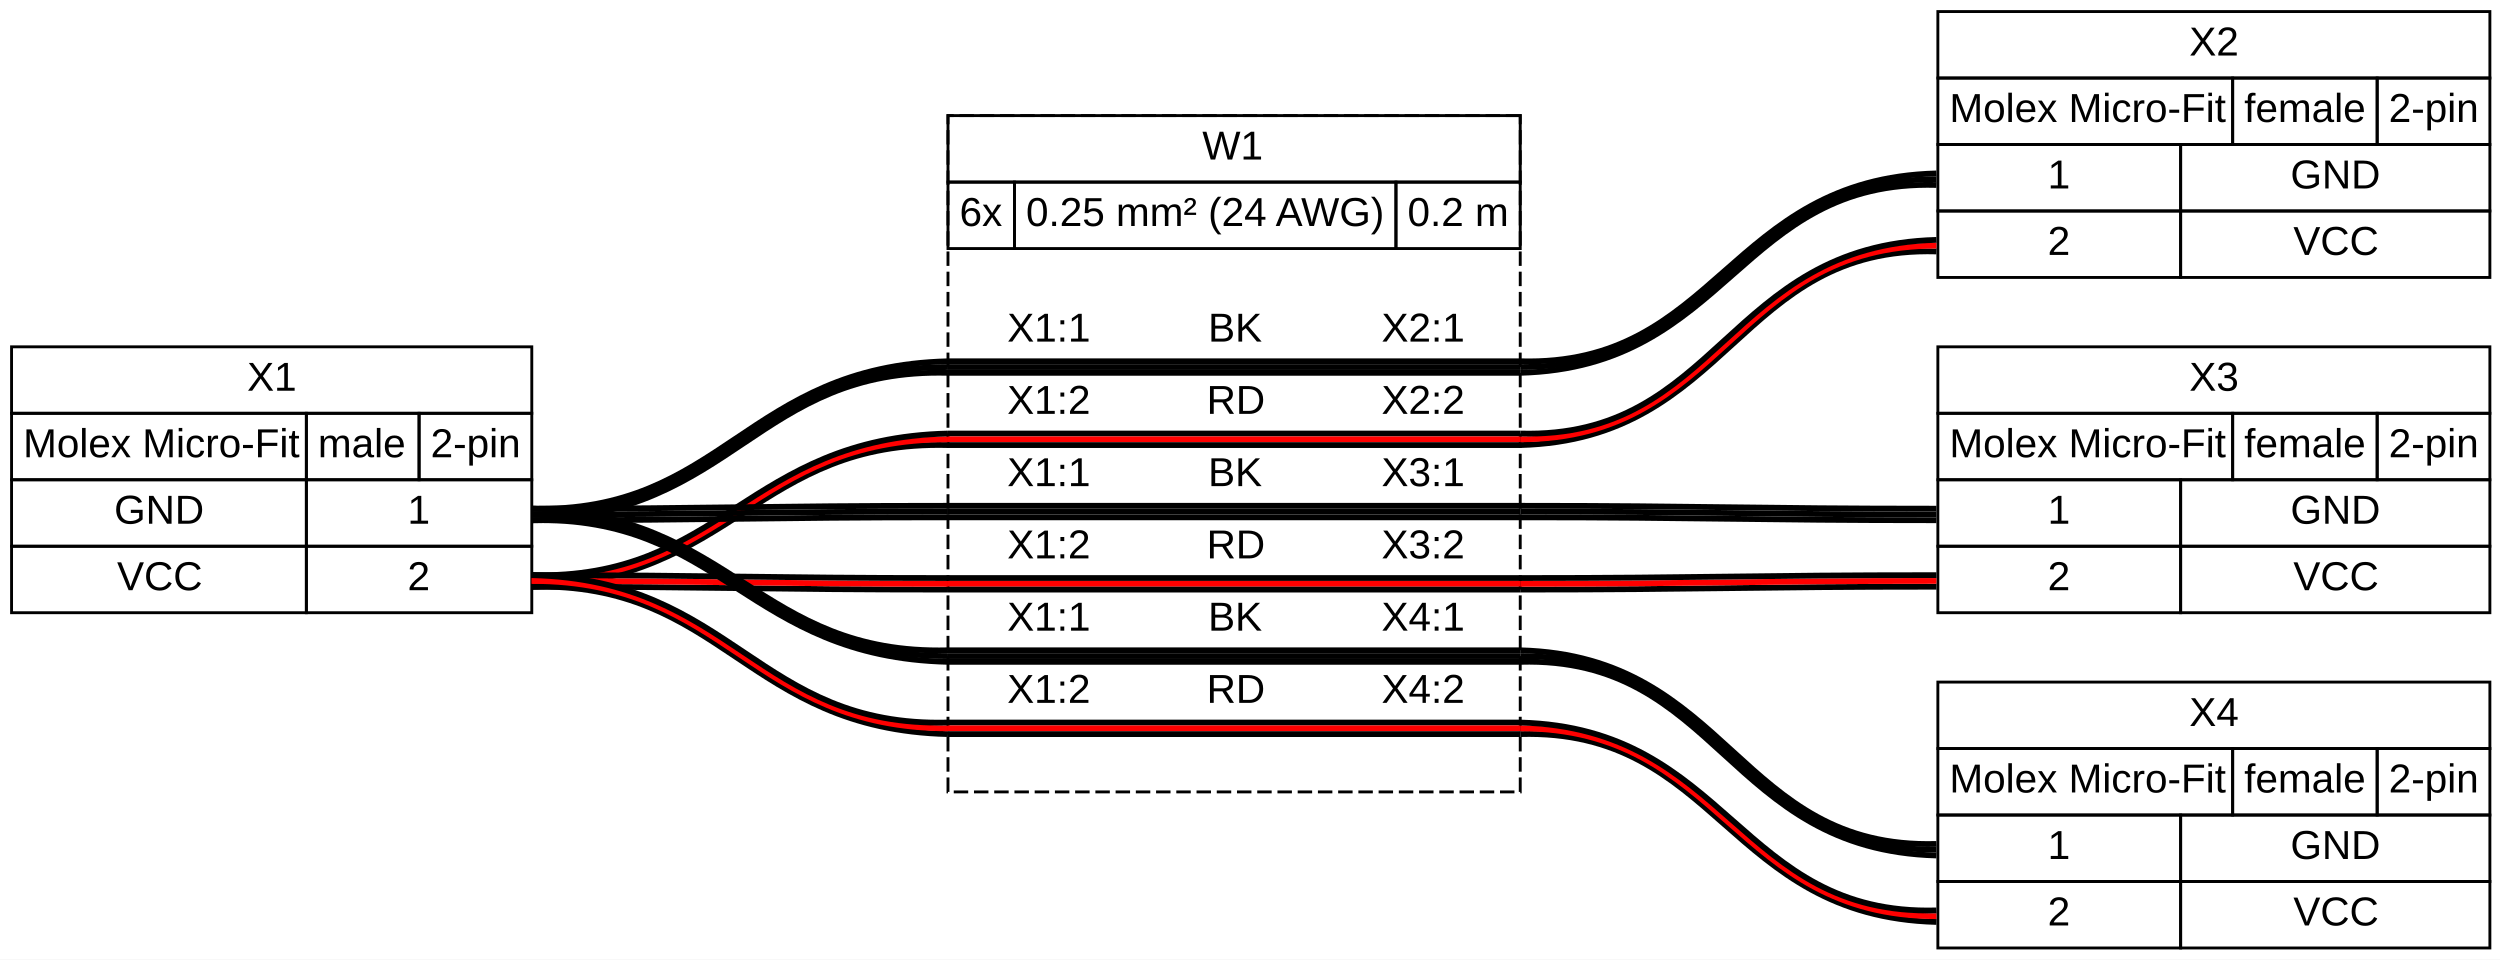
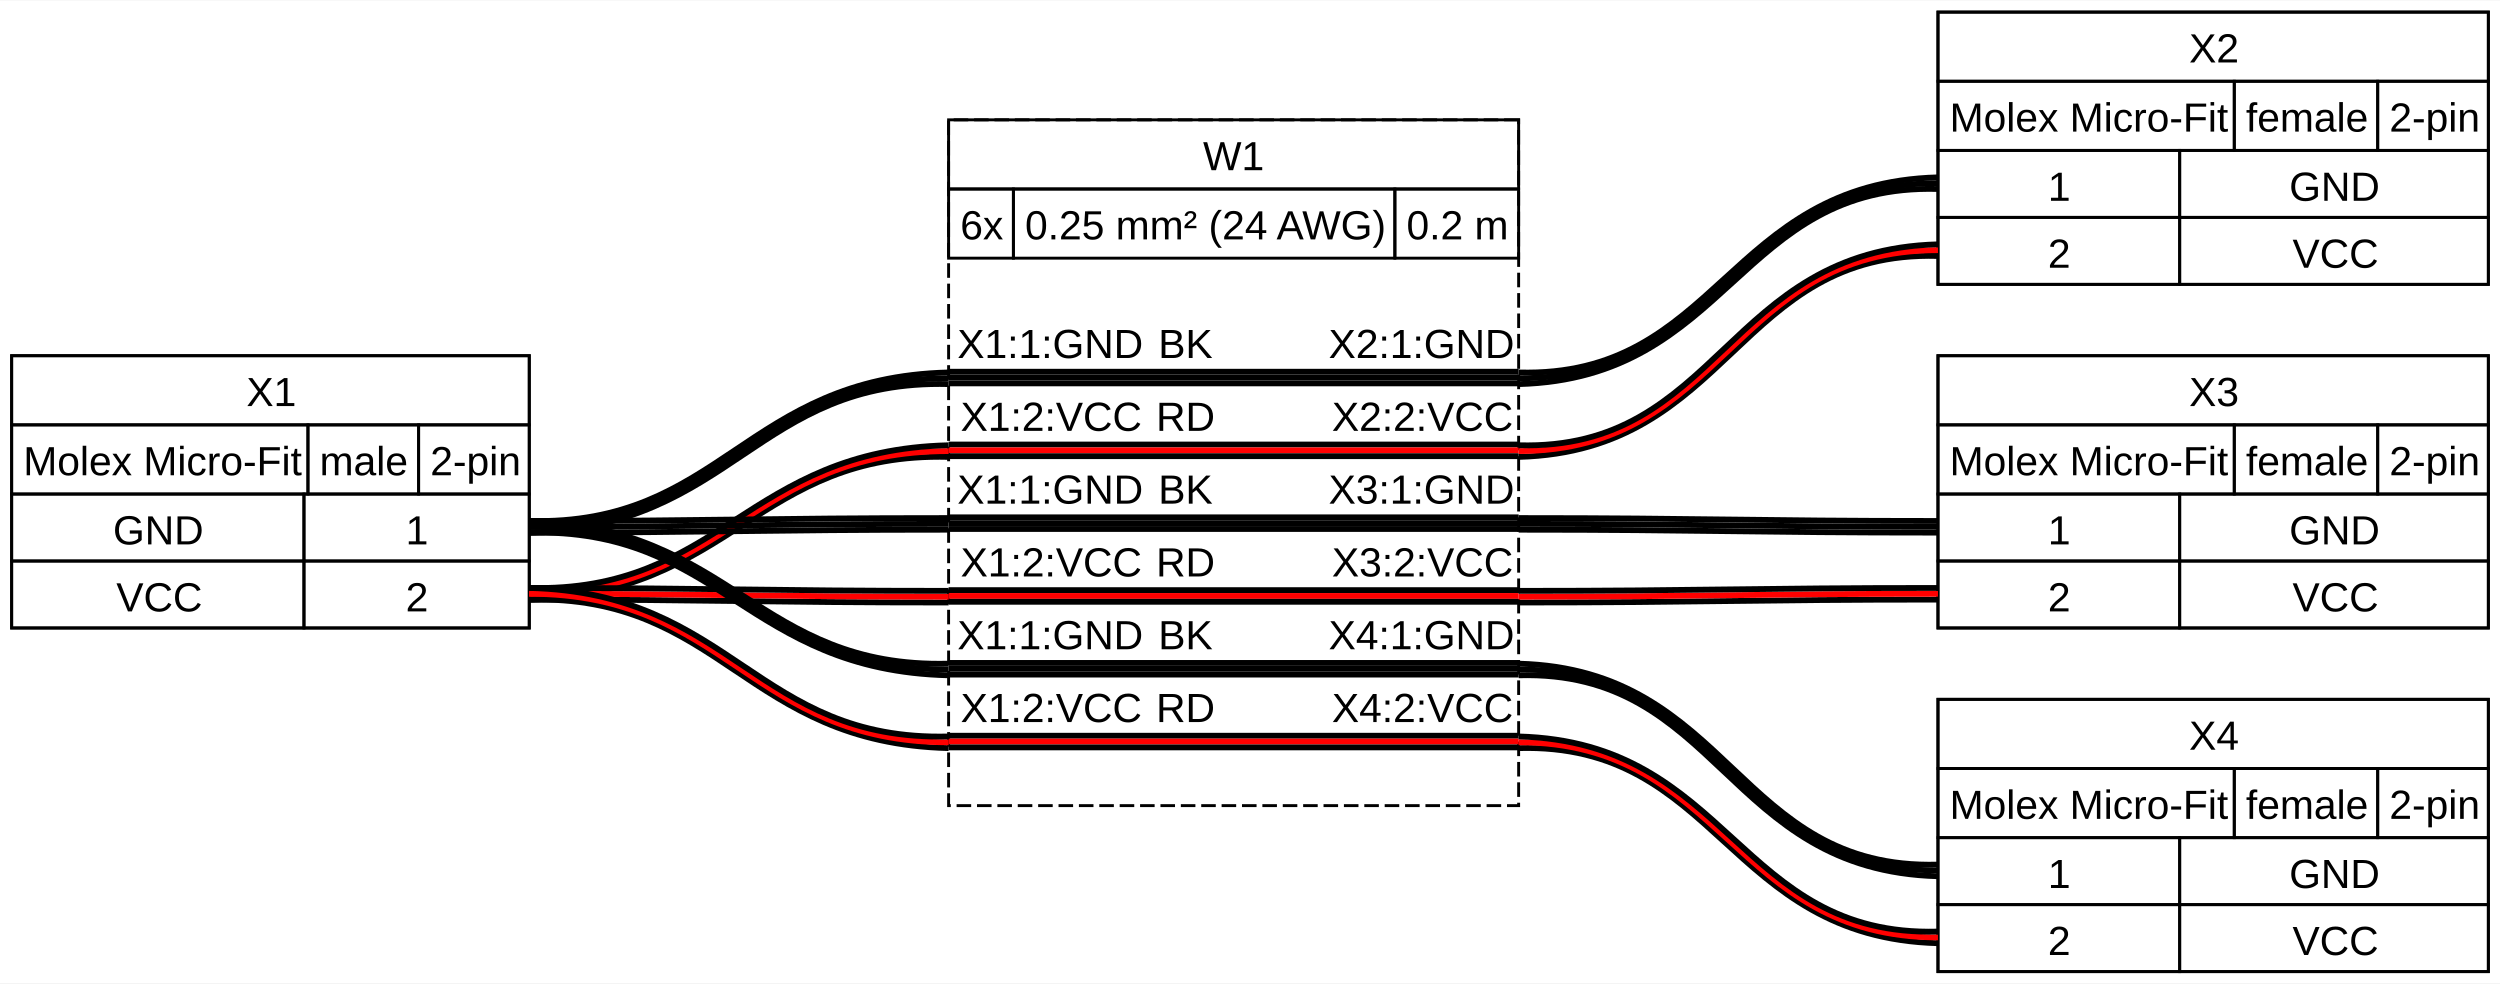
- <svg xmlns="http://www.w3.org/2000/svg" width="865pt" height="332pt" viewBox="0.00 0.00 865.00 332.00">
-   <g id="graph0" class="graph" transform="scale(1 1) rotate(0) translate(4 328)">
-     <polygon fill="white" stroke="transparent" points="-4,4 -4,-328 861,-328 861,4 -4,4" />
+ <svg xmlns="http://www.w3.org/2000/svg" width="859pt" height="338pt" viewBox="0.00 0.00 858.50 337.50">
+   <g id="graph0" class="graph" transform="scale(1 1) rotate(0) translate(4 333.5)">
+     <polygon fill="#ffffff" stroke="none" points="-4,4 -4,-333.5 854.5,-333.5 854.5,4 -4,4" />
    <g id="node1" class="node">
-       <polygon fill="white" stroke="transparent" points="180,-208 0,-208 0,-116 180,-116 180,-208" />
-       <polygon fill="none" stroke="black" points="0,-185 0,-208 180,-208 180,-185 0,-185" />
-       <text text-anchor="start" x="81.5" y="-192.8" font-family="arial" font-size="14.00">X1</text>
-       <polygon fill="none" stroke="black" points="0,-162 0,-185 102,-185 102,-162 0,-162" />
-       <text text-anchor="start" x="4" y="-169.8" font-family="arial" font-size="14.00">Molex Micro-Fit</text>
-       <polygon fill="none" stroke="black" points="102,-162 102,-185 141,-185 141,-162 102,-162" />
-       <text text-anchor="start" x="106" y="-169.8" font-family="arial" font-size="14.00">male</text>
-       <polygon fill="none" stroke="black" points="141,-162 141,-185 180,-185 180,-162 141,-162" />
-       <text text-anchor="start" x="145" y="-169.8" font-family="arial" font-size="14.00">2-pin</text>
-       <polygon fill="none" stroke="black" points="0,-139 0,-162 102,-162 102,-139 0,-139" />
-       <text text-anchor="start" x="35.5" y="-146.8" font-family="arial" font-size="14.00">GND</text>
-       <polygon fill="none" stroke="black" points="102,-139 102,-162 180,-162 180,-139 102,-139" />
-       <text text-anchor="start" x="137" y="-146.8" font-family="arial" font-size="14.00">1</text>
-       <polygon fill="none" stroke="black" points="0,-116 0,-139 102,-139 102,-116 0,-116" />
-       <text text-anchor="start" x="36.5" y="-123.8" font-family="arial" font-size="14.00">VCC</text>
-       <polygon fill="none" stroke="black" points="102,-116 102,-139 180,-139 180,-116 102,-116" />
-       <text text-anchor="start" x="137" y="-123.8" font-family="arial" font-size="14.00">2</text>
+       <polygon fill="#ffffff" stroke="black" points="177.75,-211.5 0,-211.5 0,-118 177.75,-118 177.75,-211.5" />
+       <polygon fill="none" stroke="black" points="0,-187.75 0,-211.5 177.75,-211.5 177.75,-187.75 0,-187.75" />
+       <text text-anchor="start" x="80.62" y="-194.2" font-family="arial" font-size="14.00">X1</text>
+       <polygon fill="none" stroke="black" points="0,-164 0,-187.75 101.75,-187.75 101.75,-164 0,-164" />
+       <text text-anchor="start" x="4" y="-170.45" font-family="arial" font-size="14.00">Molex Micro-Fit</text>
+       <polygon fill="none" stroke="black" points="101.75,-164 101.75,-187.75 139.75,-187.75 139.75,-164 101.75,-164" />
+       <text text-anchor="start" x="105.75" y="-170.45" font-family="arial" font-size="14.00">male</text>
+       <polygon fill="none" stroke="black" points="139.75,-164 139.75,-187.75 177.75,-187.75 177.75,-164 139.75,-164" />
+       <text text-anchor="start" x="143.75" y="-170.45" font-family="arial" font-size="14.00">2-pin</text>
+       <polygon fill="none" stroke="black" points="0,-141 0,-164 100.38,-164 100.38,-141 0,-141" />
+       <text text-anchor="start" x="34.81" y="-146.7" font-family="arial" font-size="14.00">GND</text>
+       <polygon fill="none" stroke="black" points="100.38,-141 100.38,-164 177.75,-164 177.75,-141 100.38,-141" />
+       <text text-anchor="start" x="135.31" y="-146.7" font-family="arial" font-size="14.00">1</text>
+       <polygon fill="none" stroke="black" points="0,-118 0,-141 100.38,-141 100.38,-118 0,-118" />
+       <text text-anchor="start" x="35.94" y="-123.7" font-family="arial" font-size="14.00">VCC</text>
+       <polygon fill="none" stroke="black" points="100.38,-118 100.38,-141 177.75,-141 177.75,-118 100.38,-118" />
+       <text text-anchor="start" x="135.31" y="-123.7" font-family="arial" font-size="14.00">2</text>
    </g>
    <g id="node5" class="node">
-       <polygon fill="white" stroke="black" stroke-dasharray="5,2" points="522,-288 324,-288 324,-54 522,-54 522,-288" />
-       <polygon fill="none" stroke="black" points="324,-265 324,-288 522,-288 522,-265 324,-265" />
-       <text text-anchor="start" x="412" y="-272.8" font-family="arial" font-size="14.00">W1</text>
-       <polygon fill="none" stroke="black" points="324,-242 324,-265 347,-265 347,-242 324,-242" />
-       <text text-anchor="start" x="328" y="-249.8" font-family="arial" font-size="14.00">6x</text>
-       <polygon fill="none" stroke="black" points="347,-242 347,-265 479,-265 479,-242 347,-242" />
-       <text text-anchor="start" x="351" y="-249.8" font-family="arial" font-size="14.00">0.25 mm² (24 AWG)</text>
-       <polygon fill="none" stroke="black" points="479,-242 479,-265 522,-265 522,-242 479,-242" />
-       <text text-anchor="start" x="483" y="-249.8" font-family="arial" font-size="14.00">0.2 m</text>
-       <text text-anchor="start" x="356.5" y="-228.8" font-family="arial" font-size="14.00"> </text>
-       <text text-anchor="start" x="344.5" y="-209.8" font-family="arial" font-size="14.00">X1:1</text>
-       <text text-anchor="start" x="414" y="-209.8" font-family="arial" font-size="14.00">BK</text>
-       <text text-anchor="start" x="474" y="-209.8" font-family="arial" font-size="14.00">X2:1</text>
-       <polygon fill="#000000" stroke="transparent" points="324,-202 324,-204 522,-204 522,-202 324,-202" />
-       <polygon fill="#000000" stroke="transparent" points="324,-200 324,-202 522,-202 522,-200 324,-200" />
-       <polygon fill="#000000" stroke="transparent" points="324,-198 324,-200 522,-200 522,-198 324,-198" />
-       <text text-anchor="start" x="344.5" y="-184.8" font-family="arial" font-size="14.00">X1:2</text>
-       <text text-anchor="start" x="413.5" y="-184.8" font-family="arial" font-size="14.00">RD</text>
-       <text text-anchor="start" x="474" y="-184.8" font-family="arial" font-size="14.00">X2:2</text>
-       <polygon fill="#000000" stroke="transparent" points="324,-177 324,-179 522,-179 522,-177 324,-177" />
-       <polygon fill="#ff0000" stroke="transparent" points="324,-175 324,-177 522,-177 522,-175 324,-175" />
-       <polygon fill="#000000" stroke="transparent" points="324,-173 324,-175 522,-175 522,-173 324,-173" />
-       <text text-anchor="start" x="344.5" y="-159.8" font-family="arial" font-size="14.00">X1:1</text>
-       <text text-anchor="start" x="414" y="-159.8" font-family="arial" font-size="14.00">BK</text>
-       <text text-anchor="start" x="474" y="-159.8" font-family="arial" font-size="14.00">X3:1</text>
-       <polygon fill="#000000" stroke="transparent" points="324,-152 324,-154 522,-154 522,-152 324,-152" />
-       <polygon fill="#000000" stroke="transparent" points="324,-150 324,-152 522,-152 522,-150 324,-150" />
-       <polygon fill="#000000" stroke="transparent" points="324,-148 324,-150 522,-150 522,-148 324,-148" />
-       <text text-anchor="start" x="344.5" y="-134.8" font-family="arial" font-size="14.00">X1:2</text>
-       <text text-anchor="start" x="413.5" y="-134.8" font-family="arial" font-size="14.00">RD</text>
-       <text text-anchor="start" x="474" y="-134.8" font-family="arial" font-size="14.00">X3:2</text>
-       <polygon fill="#000000" stroke="transparent" points="324,-127 324,-129 522,-129 522,-127 324,-127" />
-       <polygon fill="#ff0000" stroke="transparent" points="324,-125 324,-127 522,-127 522,-125 324,-125" />
-       <polygon fill="#000000" stroke="transparent" points="324,-123 324,-125 522,-125 522,-123 324,-123" />
-       <text text-anchor="start" x="344.5" y="-109.8" font-family="arial" font-size="14.00">X1:1</text>
-       <text text-anchor="start" x="414" y="-109.8" font-family="arial" font-size="14.00">BK</text>
-       <text text-anchor="start" x="474" y="-109.8" font-family="arial" font-size="14.00">X4:1</text>
-       <polygon fill="#000000" stroke="transparent" points="324,-102 324,-104 522,-104 522,-102 324,-102" />
-       <polygon fill="#000000" stroke="transparent" points="324,-100 324,-102 522,-102 522,-100 324,-100" />
-       <polygon fill="#000000" stroke="transparent" points="324,-98 324,-100 522,-100 522,-98 324,-98" />
-       <text text-anchor="start" x="344.5" y="-84.8" font-family="arial" font-size="14.00">X1:2</text>
-       <text text-anchor="start" x="413.5" y="-84.8" font-family="arial" font-size="14.00">RD</text>
-       <text text-anchor="start" x="474" y="-84.8" font-family="arial" font-size="14.00">X4:2</text>
-       <polygon fill="#000000" stroke="transparent" points="324,-77 324,-79 522,-79 522,-77 324,-77" />
-       <polygon fill="#ff0000" stroke="transparent" points="324,-75 324,-77 522,-77 522,-75 324,-75" />
-       <polygon fill="#000000" stroke="transparent" points="324,-73 324,-75 522,-75 522,-73 324,-73" />
-       <text text-anchor="start" x="356.5" y="-59.8" font-family="arial" font-size="14.00"> </text>
+       <polygon fill="#ffffff" stroke="black" stroke-dasharray="5,2" points="517.5,-292.5 321.75,-292.5 321.75,-57 517.5,-57 517.5,-292.5" />
+       <polygon fill="none" stroke="black" points="321.75,-268.75 321.75,-292.5 517.5,-292.5 517.5,-268.75 321.75,-268.75" />
+       <text text-anchor="start" x="409.12" y="-275.2" font-family="arial" font-size="14.00">W1</text>
+       <polygon fill="none" stroke="black" points="321.75,-245 321.75,-268.75 344,-268.75 344,-245 321.75,-245" />
+       <text text-anchor="start" x="325.75" y="-251.45" font-family="arial" font-size="14.00">6x</text>
+       <polygon fill="none" stroke="black" points="344,-245 344,-268.75 475,-268.75 475,-245 344,-245" />
+       <text text-anchor="start" x="348" y="-251.45" font-family="arial" font-size="14.00">0.25 mm² (24 AWG)</text>
+       <polygon fill="none" stroke="black" points="475,-245 475,-268.75 517.5,-268.75 517.5,-245 475,-245" />
+       <text text-anchor="start" x="479" y="-251.45" font-family="arial" font-size="14.00">0.2 m</text>
+       <text text-anchor="start" x="354" y="-229.7" font-family="arial" font-size="14.00"> </text>
+       <text text-anchor="start" x="324.75" y="-210.7" font-family="arial" font-size="14.00">X1:1:GND</text>
+       <text text-anchor="start" x="393.75" y="-210.7" font-family="arial" font-size="14.00">     BK    </text>
+       <text text-anchor="start" x="452.25" y="-210.7" font-family="arial" font-size="14.00">X2:1:GND</text>
+       <polygon fill="#000000" stroke="none" points="321.75,-205 321.75,-207 517.5,-207 517.5,-205 321.75,-205" />
+       <polygon fill="#000000" stroke="none" points="321.75,-203 321.75,-205 517.5,-205 517.5,-203 321.75,-203" />
+       <polygon fill="#000000" stroke="none" points="321.75,-201 321.75,-203 517.5,-203 517.5,-201 321.75,-201" />
+       <text text-anchor="start" x="325.88" y="-185.7" font-family="arial" font-size="14.00">X1:2:VCC</text>
+       <text text-anchor="start" x="393" y="-185.7" font-family="arial" font-size="14.00">     RD    </text>
+       <text text-anchor="start" x="453.38" y="-185.7" font-family="arial" font-size="14.00">X2:2:VCC</text>
+       <polygon fill="#000000" stroke="none" points="321.75,-180 321.75,-182 517.5,-182 517.5,-180 321.75,-180" />
+       <polygon fill="#ff0000" stroke="none" points="321.75,-178 321.75,-180 517.5,-180 517.5,-178 321.75,-178" />
+       <polygon fill="#000000" stroke="none" points="321.75,-176 321.75,-178 517.5,-178 517.5,-176 321.75,-176" />
+       <text text-anchor="start" x="324.75" y="-160.7" font-family="arial" font-size="14.00">X1:1:GND</text>
+       <text text-anchor="start" x="393.75" y="-160.7" font-family="arial" font-size="14.00">     BK    </text>
+       <text text-anchor="start" x="452.25" y="-160.7" font-family="arial" font-size="14.00">X3:1:GND</text>
+       <polygon fill="#000000" stroke="none" points="321.75,-155 321.75,-157 517.5,-157 517.5,-155 321.75,-155" />
+       <polygon fill="#000000" stroke="none" points="321.75,-153 321.75,-155 517.5,-155 517.5,-153 321.75,-153" />
+       <polygon fill="#000000" stroke="none" points="321.75,-151 321.75,-153 517.5,-153 517.5,-151 321.75,-151" />
+       <text text-anchor="start" x="325.88" y="-135.7" font-family="arial" font-size="14.00">X1:2:VCC</text>
+       <text text-anchor="start" x="393" y="-135.7" font-family="arial" font-size="14.00">     RD    </text>
+       <text text-anchor="start" x="453.38" y="-135.7" font-family="arial" font-size="14.00">X3:2:VCC</text>
+       <polygon fill="#000000" stroke="none" points="321.75,-130 321.75,-132 517.5,-132 517.5,-130 321.75,-130" />
+       <polygon fill="#ff0000" stroke="none" points="321.75,-128 321.75,-130 517.5,-130 517.5,-128 321.75,-128" />
+       <polygon fill="#000000" stroke="none" points="321.75,-126 321.75,-128 517.5,-128 517.5,-126 321.75,-126" />
+       <text text-anchor="start" x="324.75" y="-110.7" font-family="arial" font-size="14.00">X1:1:GND</text>
+       <text text-anchor="start" x="393.75" y="-110.7" font-family="arial" font-size="14.00">     BK    </text>
+       <text text-anchor="start" x="452.25" y="-110.7" font-family="arial" font-size="14.00">X4:1:GND</text>
+       <polygon fill="#000000" stroke="none" points="321.75,-105 321.75,-107 517.5,-107 517.5,-105 321.75,-105" />
+       <polygon fill="#000000" stroke="none" points="321.75,-103 321.75,-105 517.5,-105 517.5,-103 321.75,-103" />
+       <polygon fill="#000000" stroke="none" points="321.75,-101 321.75,-103 517.5,-103 517.5,-101 321.75,-101" />
+       <text text-anchor="start" x="325.88" y="-85.7" font-family="arial" font-size="14.00">X1:2:VCC</text>
+       <text text-anchor="start" x="393" y="-85.7" font-family="arial" font-size="14.00">     RD    </text>
+       <text text-anchor="start" x="453.38" y="-85.7" font-family="arial" font-size="14.00">X4:2:VCC</text>
+       <polygon fill="#000000" stroke="none" points="321.75,-80 321.75,-82 517.5,-82 517.5,-80 321.75,-80" />
+       <polygon fill="#ff0000" stroke="none" points="321.75,-78 321.75,-80 517.5,-80 517.5,-78 321.75,-78" />
+       <polygon fill="#000000" stroke="none" points="321.75,-76 321.75,-78 517.5,-78 517.5,-76 321.75,-76" />
+       <text text-anchor="start" x="354" y="-60.7" font-family="arial" font-size="14.00"> </text>
    </g>
    <g id="edge1" class="edge">
-       <path fill="none" stroke="#000000" stroke-width="2" d="M180,-148C249.87,-149.68 258.08,-200.68 324,-199" />
-       <path fill="none" stroke="#000000" stroke-width="2" d="M180,-150C247.9,-150 256.1,-201 324,-201" />
-       <path fill="none" stroke="#000000" stroke-width="2" d="M180,-152C245.92,-150.32 254.13,-201.32 324,-203" />
+       <path fill="none" stroke="#000000" stroke-width="2" d="M177.75,-150.75C247.62,-152.43 255.83,-203.43 321.75,-201.75" />
+       <path fill="none" stroke="#000000" stroke-width="2" d="M177.75,-152.75C245.65,-152.75 253.85,-203.75 321.75,-203.75" />
+       <path fill="none" stroke="#000000" stroke-width="2" d="M177.75,-154.75C243.67,-153.07 251.88,-204.07 321.75,-205.75" />
    </g>
    <g id="edge3" class="edge">
-       <path fill="none" stroke="#000000" stroke-width="2" d="M180,-125C249.57,-126.65 258.36,-175.65 324,-174" />
-       <path fill="none" stroke="#ff0000" stroke-width="2" d="M180,-127C247.6,-127 256.4,-176 324,-176" />
-       <path fill="none" stroke="#000000" stroke-width="2" d="M180,-129C245.64,-127.35 254.43,-176.35 324,-178" />
+       <path fill="none" stroke="#000000" stroke-width="2" d="M177.75,-127.75C247.32,-129.4 256.11,-178.4 321.75,-176.75" />
+       <path fill="none" stroke="#ff0000" stroke-width="2" d="M177.75,-129.75C245.35,-129.75 254.15,-178.75 321.75,-178.75" />
+       <path fill="none" stroke="#000000" stroke-width="2" d="M177.75,-131.75C243.39,-130.1 252.18,-179.1 321.75,-180.75" />
    </g>
    <g id="edge5" class="edge">
-       <path fill="none" stroke="#000000" stroke-width="2" d="M180,-148C244.13,-148 260.12,-149 324,-149" />
-       <path fill="none" stroke="#000000" stroke-width="2" d="M180,-150C244,-150 260,-151 324,-151" />
-       <path fill="none" stroke="#000000" stroke-width="2" d="M180,-152C243.88,-152 259.87,-153 324,-153" />
+       <path fill="none" stroke="#000000" stroke-width="2" d="M177.75,-150.75C241.88,-150.75 257.87,-151.75 321.75,-151.75" />
+       <path fill="none" stroke="#000000" stroke-width="2" d="M177.75,-152.75C241.75,-152.75 257.75,-153.75 321.75,-153.75" />
+       <path fill="none" stroke="#000000" stroke-width="2" d="M177.75,-154.75C241.63,-154.75 257.62,-155.75 321.75,-155.75" />
    </g>
    <g id="edge7" class="edge">
-       <path fill="none" stroke="#000000" stroke-width="2" d="M180,-125C243.88,-125 259.87,-124 324,-124" />
-       <path fill="none" stroke="#ff0000" stroke-width="2" d="M180,-127C244,-127 260,-126 324,-126" />
-       <path fill="none" stroke="#000000" stroke-width="2" d="M180,-129C244.13,-129 260.12,-128 324,-128" />
+       <path fill="none" stroke="#000000" stroke-width="2" d="M177.75,-127.75C241.63,-127.75 257.62,-126.75 321.75,-126.75" />
+       <path fill="none" stroke="#ff0000" stroke-width="2" d="M177.75,-129.75C241.75,-129.75 257.75,-128.75 321.75,-128.75" />
+       <path fill="none" stroke="#000000" stroke-width="2" d="M177.75,-131.75C241.88,-131.75 257.87,-130.75 321.75,-130.75" />
    </g>
    <g id="edge9" class="edge">
-       <path fill="none" stroke="#000000" stroke-width="2" d="M180,-148C245.64,-149.65 254.43,-100.65 324,-99" />
-       <path fill="none" stroke="#000000" stroke-width="2" d="M180,-150C247.6,-150 256.4,-101 324,-101" />
-       <path fill="none" stroke="#000000" stroke-width="2" d="M180,-152C249.57,-150.35 258.36,-101.35 324,-103" />
+       <path fill="none" stroke="#000000" stroke-width="2" d="M177.75,-150.75C243.39,-152.4 252.18,-103.4 321.75,-101.75" />
+       <path fill="none" stroke="#000000" stroke-width="2" d="M177.75,-152.75C245.35,-152.75 254.15,-103.75 321.75,-103.75" />
+       <path fill="none" stroke="#000000" stroke-width="2" d="M177.75,-154.75C247.32,-153.1 256.11,-104.1 321.75,-105.75" />
    </g>
    <g id="edge11" class="edge">
-       <path fill="none" stroke="#000000" stroke-width="2" d="M180,-125C245.92,-126.68 254.13,-75.68 324,-74" />
-       <path fill="none" stroke="#ff0000" stroke-width="2" d="M180,-127C247.9,-127 256.1,-76 324,-76" />
-       <path fill="none" stroke="#000000" stroke-width="2" d="M180,-129C249.87,-127.32 258.08,-76.32 324,-78" />
+       <path fill="none" stroke="#000000" stroke-width="2" d="M177.75,-127.75C243.67,-129.43 251.88,-78.43 321.75,-76.75" />
+       <path fill="none" stroke="#ff0000" stroke-width="2" d="M177.75,-129.75C245.65,-129.75 253.85,-78.75 321.75,-78.75" />
+       <path fill="none" stroke="#000000" stroke-width="2" d="M177.75,-131.75C247.62,-130.07 255.83,-79.07 321.75,-80.75" />
    </g>
    <g id="node2" class="node">
-       <polygon fill="white" stroke="transparent" points="857,-324 666,-324 666,-232 857,-232 857,-324" />
-       <polygon fill="none" stroke="black" points="666.5,-301 666.5,-324 857.5,-324 857.5,-301 666.5,-301" />
-       <text text-anchor="start" x="753.5" y="-308.8" font-family="arial" font-size="14.00">X2</text>
-       <polygon fill="none" stroke="black" points="666.5,-278 666.5,-301 768.5,-301 768.5,-278 666.5,-278" />
-       <text text-anchor="start" x="670.5" y="-285.8" font-family="arial" font-size="14.00">Molex Micro-Fit</text>
-       <polygon fill="none" stroke="black" points="768.5,-278 768.5,-301 818.5,-301 818.5,-278 768.5,-278" />
-       <text text-anchor="start" x="772.5" y="-285.8" font-family="arial" font-size="14.00">female</text>
-       <polygon fill="none" stroke="black" points="818.5,-278 818.5,-301 857.5,-301 857.5,-278 818.5,-278" />
-       <text text-anchor="start" x="822.5" y="-285.8" font-family="arial" font-size="14.00">2-pin</text>
-       <polygon fill="none" stroke="black" points="666.5,-255 666.5,-278 750.5,-278 750.5,-255 666.5,-255" />
-       <text text-anchor="start" x="704.5" y="-262.8" font-family="arial" font-size="14.00">1</text>
-       <polygon fill="none" stroke="black" points="750.5,-255 750.5,-278 857.5,-278 857.5,-255 750.5,-255" />
-       <text text-anchor="start" x="788.5" y="-262.8" font-family="arial" font-size="14.00">GND</text>
-       <polygon fill="none" stroke="black" points="666.5,-232 666.5,-255 750.5,-255 750.5,-232 666.5,-232" />
-       <text text-anchor="start" x="704.5" y="-239.8" font-family="arial" font-size="14.00">2</text>
-       <polygon fill="none" stroke="black" points="750.5,-232 750.5,-255 857.5,-255 857.5,-232 750.5,-232" />
-       <text text-anchor="start" x="789.5" y="-239.8" font-family="arial" font-size="14.00">VCC</text>
+       <polygon fill="#ffffff" stroke="black" points="850.5,-329.5 661.5,-329.5 661.5,-236 850.5,-236 850.5,-329.5" />
+       <polygon fill="none" stroke="black" points="661.5,-305.75 661.5,-329.5 850.5,-329.5 850.5,-305.75 661.5,-305.75" />
+       <text text-anchor="start" x="747.75" y="-312.2" font-family="arial" font-size="14.00">X2</text>
+       <polygon fill="none" stroke="black" points="661.5,-282 661.5,-305.75 763.25,-305.75 763.25,-282 661.5,-282" />
+       <text text-anchor="start" x="665.5" y="-288.45" font-family="arial" font-size="14.00">Molex Micro-Fit</text>
+       <polygon fill="none" stroke="black" points="763.25,-282 763.25,-305.75 812.5,-305.75 812.5,-282 763.25,-282" />
+       <text text-anchor="start" x="767.25" y="-288.45" font-family="arial" font-size="14.00">female</text>
+       <polygon fill="none" stroke="black" points="812.5,-282 812.5,-305.75 850.5,-305.75 850.5,-282 812.5,-282" />
+       <text text-anchor="start" x="816.5" y="-288.45" font-family="arial" font-size="14.00">2-pin</text>
+       <polygon fill="none" stroke="black" points="661.5,-259 661.5,-282 744.5,-282 744.5,-259 661.5,-259" />
+       <text text-anchor="start" x="699.25" y="-264.7" font-family="arial" font-size="14.00">1</text>
+       <polygon fill="none" stroke="black" points="744.5,-259 744.5,-282 850.5,-282 850.5,-259 744.5,-259" />
+       <text text-anchor="start" x="782.12" y="-264.7" font-family="arial" font-size="14.00">GND</text>
+       <polygon fill="none" stroke="black" points="661.5,-236 661.5,-259 744.5,-259 744.5,-236 661.5,-236" />
+       <text text-anchor="start" x="699.25" y="-241.7" font-family="arial" font-size="14.00">2</text>
+       <polygon fill="none" stroke="black" points="744.5,-236 744.5,-259 850.5,-259 850.5,-236 744.5,-236" />
+       <text text-anchor="start" x="783.25" y="-241.7" font-family="arial" font-size="14.00">VCC</text>
    </g>
    <g id="node3" class="node">
-       <polygon fill="white" stroke="transparent" points="857,-208 666,-208 666,-116 857,-116 857,-208" />
-       <polygon fill="none" stroke="black" points="666.5,-185 666.5,-208 857.5,-208 857.5,-185 666.5,-185" />
-       <text text-anchor="start" x="753.5" y="-192.8" font-family="arial" font-size="14.00">X3</text>
-       <polygon fill="none" stroke="black" points="666.5,-162 666.5,-185 768.5,-185 768.5,-162 666.5,-162" />
-       <text text-anchor="start" x="670.5" y="-169.8" font-family="arial" font-size="14.00">Molex Micro-Fit</text>
-       <polygon fill="none" stroke="black" points="768.5,-162 768.5,-185 818.5,-185 818.5,-162 768.5,-162" />
-       <text text-anchor="start" x="772.5" y="-169.8" font-family="arial" font-size="14.00">female</text>
-       <polygon fill="none" stroke="black" points="818.5,-162 818.5,-185 857.5,-185 857.5,-162 818.5,-162" />
-       <text text-anchor="start" x="822.5" y="-169.8" font-family="arial" font-size="14.00">2-pin</text>
-       <polygon fill="none" stroke="black" points="666.5,-139 666.5,-162 750.5,-162 750.5,-139 666.5,-139" />
-       <text text-anchor="start" x="704.5" y="-146.8" font-family="arial" font-size="14.00">1</text>
-       <polygon fill="none" stroke="black" points="750.5,-139 750.5,-162 857.5,-162 857.5,-139 750.5,-139" />
-       <text text-anchor="start" x="788.5" y="-146.8" font-family="arial" font-size="14.00">GND</text>
-       <polygon fill="none" stroke="black" points="666.5,-116 666.5,-139 750.5,-139 750.5,-116 666.5,-116" />
-       <text text-anchor="start" x="704.5" y="-123.8" font-family="arial" font-size="14.00">2</text>
-       <polygon fill="none" stroke="black" points="750.5,-116 750.5,-139 857.5,-139 857.5,-116 750.5,-116" />
-       <text text-anchor="start" x="789.5" y="-123.8" font-family="arial" font-size="14.00">VCC</text>
+       <polygon fill="#ffffff" stroke="black" points="850.5,-211.5 661.5,-211.5 661.5,-118 850.5,-118 850.5,-211.5" />
+       <polygon fill="none" stroke="black" points="661.5,-187.75 661.5,-211.5 850.5,-211.5 850.5,-187.75 661.5,-187.75" />
+       <text text-anchor="start" x="747.75" y="-194.2" font-family="arial" font-size="14.00">X3</text>
+       <polygon fill="none" stroke="black" points="661.5,-164 661.5,-187.75 763.25,-187.75 763.25,-164 661.5,-164" />
+       <text text-anchor="start" x="665.5" y="-170.45" font-family="arial" font-size="14.00">Molex Micro-Fit</text>
+       <polygon fill="none" stroke="black" points="763.25,-164 763.25,-187.75 812.5,-187.75 812.5,-164 763.25,-164" />
+       <text text-anchor="start" x="767.25" y="-170.45" font-family="arial" font-size="14.00">female</text>
+       <polygon fill="none" stroke="black" points="812.5,-164 812.5,-187.75 850.5,-187.75 850.5,-164 812.5,-164" />
+       <text text-anchor="start" x="816.5" y="-170.45" font-family="arial" font-size="14.00">2-pin</text>
+       <polygon fill="none" stroke="black" points="661.5,-141 661.5,-164 744.5,-164 744.5,-141 661.5,-141" />
+       <text text-anchor="start" x="699.25" y="-146.7" font-family="arial" font-size="14.00">1</text>
+       <polygon fill="none" stroke="black" points="744.5,-141 744.5,-164 850.5,-164 850.5,-141 744.5,-141" />
+       <text text-anchor="start" x="782.12" y="-146.7" font-family="arial" font-size="14.00">GND</text>
+       <polygon fill="none" stroke="black" points="661.5,-118 661.5,-141 744.5,-141 744.5,-118 661.5,-118" />
+       <text text-anchor="start" x="699.25" y="-123.7" font-family="arial" font-size="14.00">2</text>
+       <polygon fill="none" stroke="black" points="744.5,-118 744.5,-141 850.5,-141 850.5,-118 744.5,-118" />
+       <text text-anchor="start" x="783.25" y="-123.7" font-family="arial" font-size="14.00">VCC</text>
    </g>
    <g id="node4" class="node">
-       <polygon fill="white" stroke="transparent" points="857,-92 666,-92 666,0 857,0 857,-92" />
-       <polygon fill="none" stroke="black" points="666.5,-69 666.5,-92 857.5,-92 857.5,-69 666.5,-69" />
-       <text text-anchor="start" x="753.5" y="-76.8" font-family="arial" font-size="14.00">X4</text>
-       <polygon fill="none" stroke="black" points="666.5,-46 666.5,-69 768.5,-69 768.5,-46 666.5,-46" />
-       <text text-anchor="start" x="670.5" y="-53.8" font-family="arial" font-size="14.00">Molex Micro-Fit</text>
-       <polygon fill="none" stroke="black" points="768.5,-46 768.5,-69 818.5,-69 818.5,-46 768.5,-46" />
-       <text text-anchor="start" x="772.5" y="-53.8" font-family="arial" font-size="14.00">female</text>
-       <polygon fill="none" stroke="black" points="818.5,-46 818.5,-69 857.5,-69 857.5,-46 818.5,-46" />
-       <text text-anchor="start" x="822.5" y="-53.8" font-family="arial" font-size="14.00">2-pin</text>
-       <polygon fill="none" stroke="black" points="666.5,-23 666.5,-46 750.5,-46 750.5,-23 666.5,-23" />
-       <text text-anchor="start" x="704.5" y="-30.8" font-family="arial" font-size="14.00">1</text>
-       <polygon fill="none" stroke="black" points="750.5,-23 750.5,-46 857.5,-46 857.5,-23 750.5,-23" />
-       <text text-anchor="start" x="788.5" y="-30.8" font-family="arial" font-size="14.00">GND</text>
-       <polygon fill="none" stroke="black" points="666.5,0 666.5,-23 750.5,-23 750.5,0 666.5,0" />
-       <text text-anchor="start" x="704.5" y="-7.8" font-family="arial" font-size="14.00">2</text>
-       <polygon fill="none" stroke="black" points="750.5,0 750.5,-23 857.5,-23 857.5,0 750.5,0" />
-       <text text-anchor="start" x="789.5" y="-7.8" font-family="arial" font-size="14.00">VCC</text>
+       <polygon fill="#ffffff" stroke="black" points="850.5,-93.5 661.5,-93.5 661.5,0 850.5,0 850.5,-93.5" />
+       <polygon fill="none" stroke="black" points="661.5,-69.75 661.5,-93.5 850.5,-93.5 850.5,-69.75 661.5,-69.75" />
+       <text text-anchor="start" x="747.75" y="-76.2" font-family="arial" font-size="14.00">X4</text>
+       <polygon fill="none" stroke="black" points="661.5,-46 661.5,-69.75 763.25,-69.75 763.25,-46 661.5,-46" />
+       <text text-anchor="start" x="665.5" y="-52.45" font-family="arial" font-size="14.00">Molex Micro-Fit</text>
+       <polygon fill="none" stroke="black" points="763.25,-46 763.25,-69.75 812.5,-69.75 812.5,-46 763.25,-46" />
+       <text text-anchor="start" x="767.25" y="-52.45" font-family="arial" font-size="14.00">female</text>
+       <polygon fill="none" stroke="black" points="812.5,-46 812.5,-69.75 850.5,-69.75 850.5,-46 812.5,-46" />
+       <text text-anchor="start" x="816.5" y="-52.45" font-family="arial" font-size="14.00">2-pin</text>
+       <polygon fill="none" stroke="black" points="661.5,-23 661.5,-46 744.5,-46 744.5,-23 661.5,-23" />
+       <text text-anchor="start" x="699.25" y="-28.7" font-family="arial" font-size="14.00">1</text>
+       <polygon fill="none" stroke="black" points="744.5,-23 744.5,-46 850.5,-46 850.5,-23 744.5,-23" />
+       <text text-anchor="start" x="782.12" y="-28.7" font-family="arial" font-size="14.00">GND</text>
+       <polygon fill="none" stroke="black" points="661.5,0 661.5,-23 744.5,-23 744.5,0 661.5,0" />
+       <text text-anchor="start" x="699.25" y="-5.7" font-family="arial" font-size="14.00">2</text>
+       <polygon fill="none" stroke="black" points="744.5,0 744.5,-23 850.5,-23 850.5,0 744.5,0" />
+       <text text-anchor="start" x="783.25" y="-5.7" font-family="arial" font-size="14.00">VCC</text>
    </g>
    <g id="edge2" class="edge">
-       <path fill="none" stroke="#000000" stroke-width="2" d="M522,-199C594.22,-200.89 597.78,-265.89 666,-264" />
-       <path fill="none" stroke="#000000" stroke-width="2" d="M522,-201C592.22,-201 595.78,-266 666,-266" />
-       <path fill="none" stroke="#000000" stroke-width="2" d="M522,-203C590.22,-201.11 593.78,-266.11 666,-268" />
+       <path fill="none" stroke="#000000" stroke-width="2" d="M517.5,-201.75C590.09,-203.67 592.91,-270.67 661.5,-268.75" />
+       <path fill="none" stroke="#000000" stroke-width="2" d="M517.5,-203.75C588.09,-203.75 590.91,-270.75 661.5,-270.75" />
+       <path fill="none" stroke="#000000" stroke-width="2" d="M517.5,-205.75C586.09,-203.83 588.91,-270.83 661.5,-272.75" />
    </g>
    <g id="edge4" class="edge">
-       <path fill="none" stroke="#000000" stroke-width="2" d="M522,-174C594.59,-175.92 597.41,-242.92 666,-241" />
-       <path fill="none" stroke="#ff0000" stroke-width="2" d="M522,-176C592.59,-176 595.41,-243 666,-243" />
-       <path fill="none" stroke="#000000" stroke-width="2" d="M522,-178C590.59,-176.08 593.41,-243.08 666,-245" />
+       <path fill="none" stroke="#000000" stroke-width="2" d="M517.5,-176.75C590.47,-178.69 592.53,-247.69 661.5,-245.75" />
+       <path fill="none" stroke="#ff0000" stroke-width="2" d="M517.5,-178.75C588.47,-178.75 590.53,-247.75 661.5,-247.75" />
+       <path fill="none" stroke="#000000" stroke-width="2" d="M517.5,-180.75C586.47,-178.81 588.53,-247.81 661.5,-249.75" />
    </g>
    <g id="edge6" class="edge">
-       <path fill="none" stroke="#000000" stroke-width="2" d="M522,-149C585.88,-149 601.87,-148 666,-148" />
-       <path fill="none" stroke="#000000" stroke-width="2" d="M522,-151C586,-151 602,-150 666,-150" />
-       <path fill="none" stroke="#000000" stroke-width="2" d="M522,-153C586.13,-153 602.12,-152 666,-152" />
+       <path fill="none" stroke="#000000" stroke-width="2" d="M517.5,-151.75C581.38,-151.75 597.37,-150.75 661.5,-150.75" />
+       <path fill="none" stroke="#000000" stroke-width="2" d="M517.5,-153.75C581.5,-153.75 597.5,-152.75 661.5,-152.75" />
+       <path fill="none" stroke="#000000" stroke-width="2" d="M517.5,-155.75C581.63,-155.75 597.62,-154.75 661.5,-154.75" />
    </g>
    <g id="edge8" class="edge">
-       <path fill="none" stroke="#000000" stroke-width="2" d="M522,-124C586.13,-124 602.12,-125 666,-125" />
-       <path fill="none" stroke="#ff0000" stroke-width="2" d="M522,-126C586,-126 602,-127 666,-127" />
-       <path fill="none" stroke="#000000" stroke-width="2" d="M522,-128C585.88,-128 601.87,-129 666,-129" />
+       <path fill="none" stroke="#000000" stroke-width="2" d="M517.5,-126.75C581.63,-126.75 597.62,-127.75 661.5,-127.75" />
+       <path fill="none" stroke="#ff0000" stroke-width="2" d="M517.5,-128.75C581.5,-128.75 597.5,-129.75 661.5,-129.75" />
+       <path fill="none" stroke="#000000" stroke-width="2" d="M517.5,-130.75C581.38,-130.75 597.37,-131.75 661.5,-131.75" />
    </g>
    <g id="edge10" class="edge">
-       <path fill="none" stroke="#000000" stroke-width="2" d="M522,-99C590.59,-100.92 593.41,-33.92 666,-32" />
-       <path fill="none" stroke="#000000" stroke-width="2" d="M522,-101C592.59,-101 595.41,-34 666,-34" />
-       <path fill="none" stroke="#000000" stroke-width="2" d="M522,-103C594.59,-101.08 597.41,-34.08 666,-36" />
+       <path fill="none" stroke="#000000" stroke-width="2" d="M517.5,-101.75C586.47,-103.69 588.53,-34.69 661.5,-32.75" />
+       <path fill="none" stroke="#000000" stroke-width="2" d="M517.5,-103.75C588.47,-103.75 590.53,-34.75 661.5,-34.75" />
+       <path fill="none" stroke="#000000" stroke-width="2" d="M517.5,-105.75C590.47,-103.81 592.53,-34.81 661.5,-36.75" />
    </g>
    <g id="edge12" class="edge">
-       <path fill="none" stroke="#000000" stroke-width="2" d="M522,-74C590.22,-75.89 593.78,-10.89 666,-9" />
-       <path fill="none" stroke="#ff0000" stroke-width="2" d="M522,-76C592.22,-76 595.78,-11 666,-11" />
-       <path fill="none" stroke="#000000" stroke-width="2" d="M522,-78C594.22,-76.11 597.78,-11.11 666,-13" />
+       <path fill="none" stroke="#000000" stroke-width="2" d="M517.5,-76.75C586.09,-78.67 588.91,-11.67 661.5,-9.75" />
+       <path fill="none" stroke="#ff0000" stroke-width="2" d="M517.5,-78.75C588.09,-78.75 590.91,-11.75 661.5,-11.75" />
+       <path fill="none" stroke="#000000" stroke-width="2" d="M517.5,-80.75C590.09,-78.83 592.91,-11.83 661.5,-13.75" />
    </g>
  </g>
</svg>
